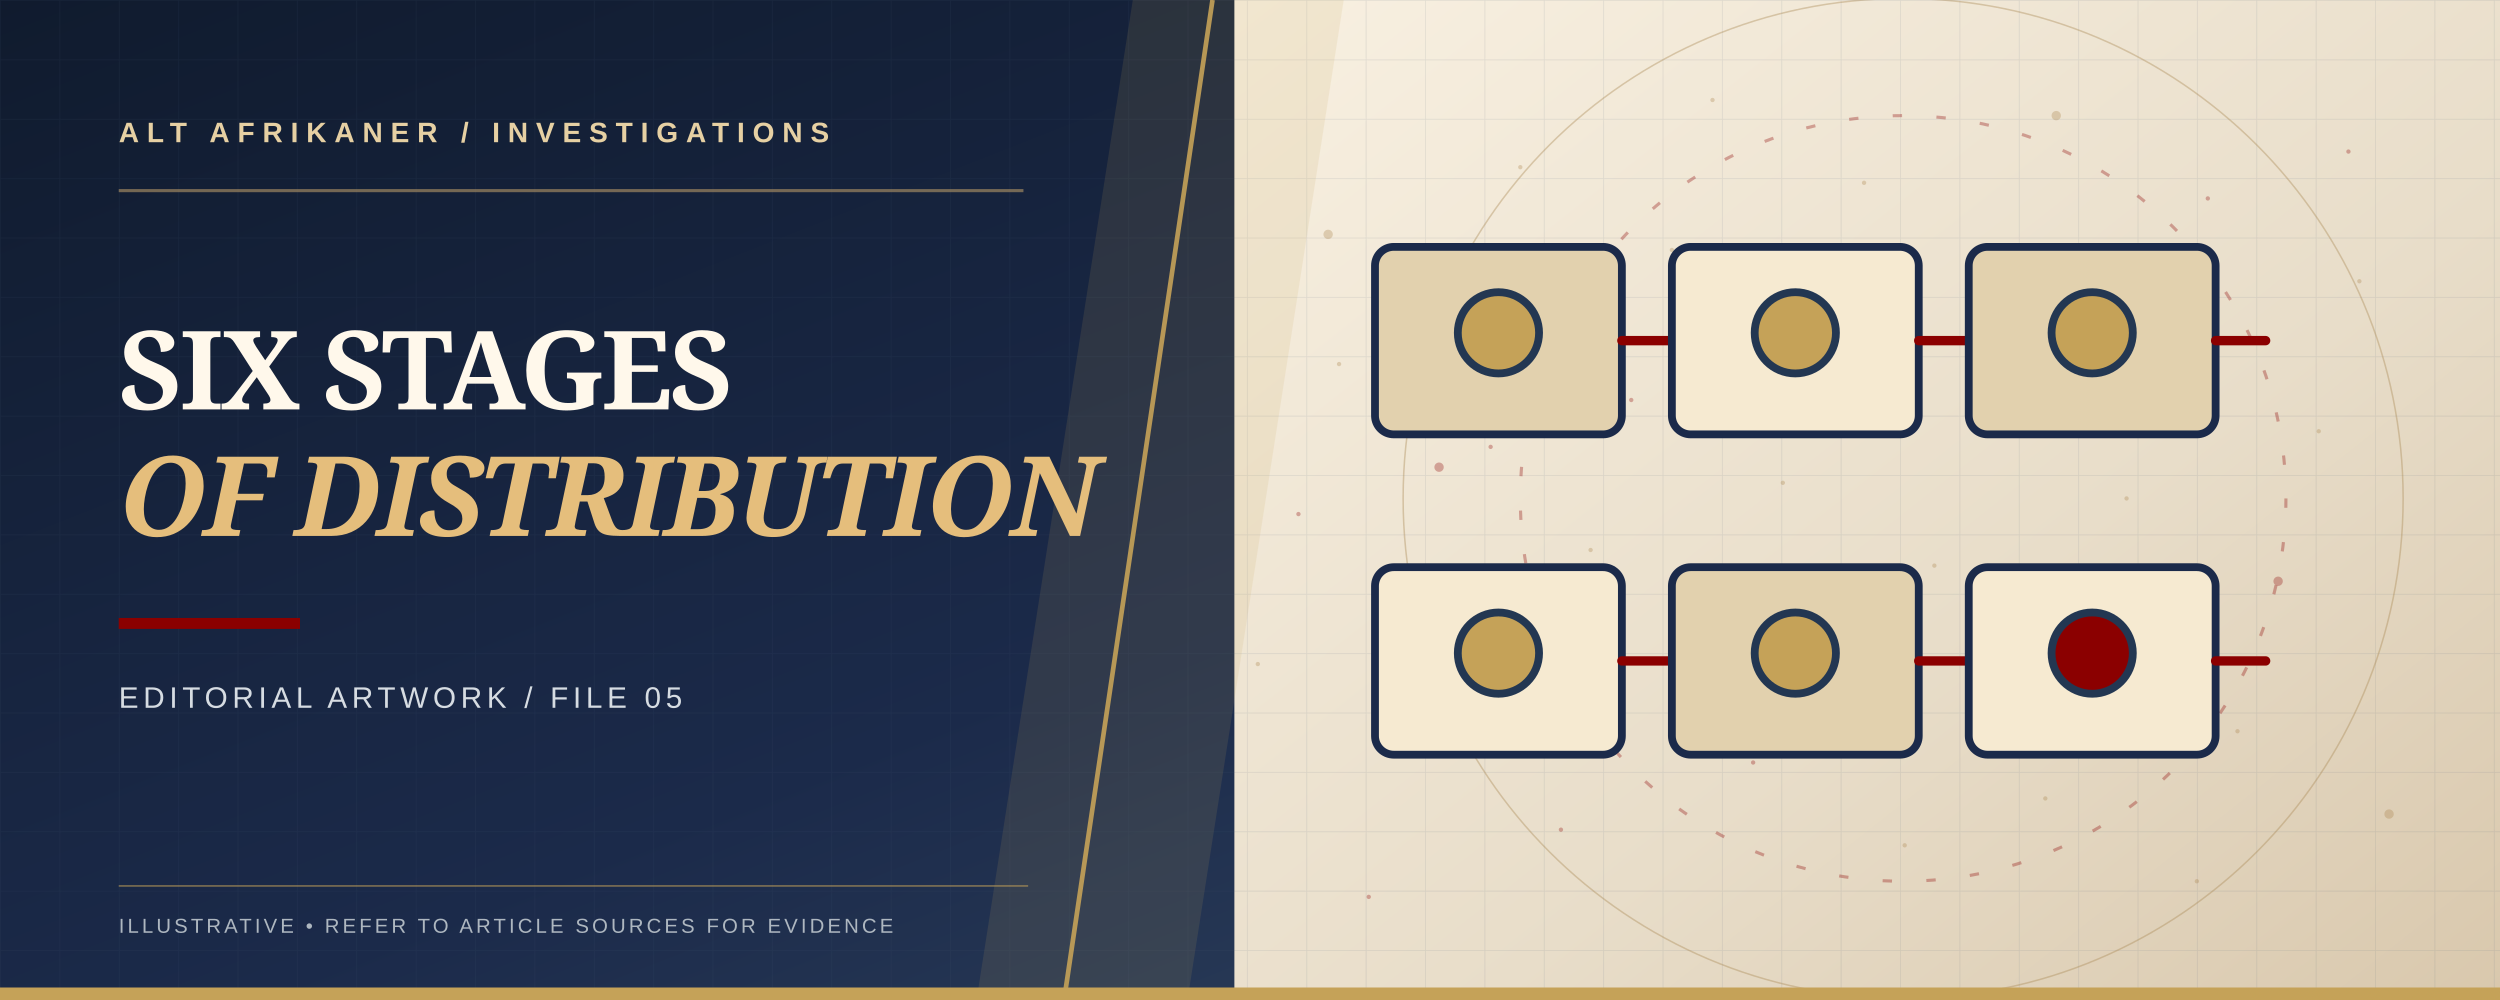
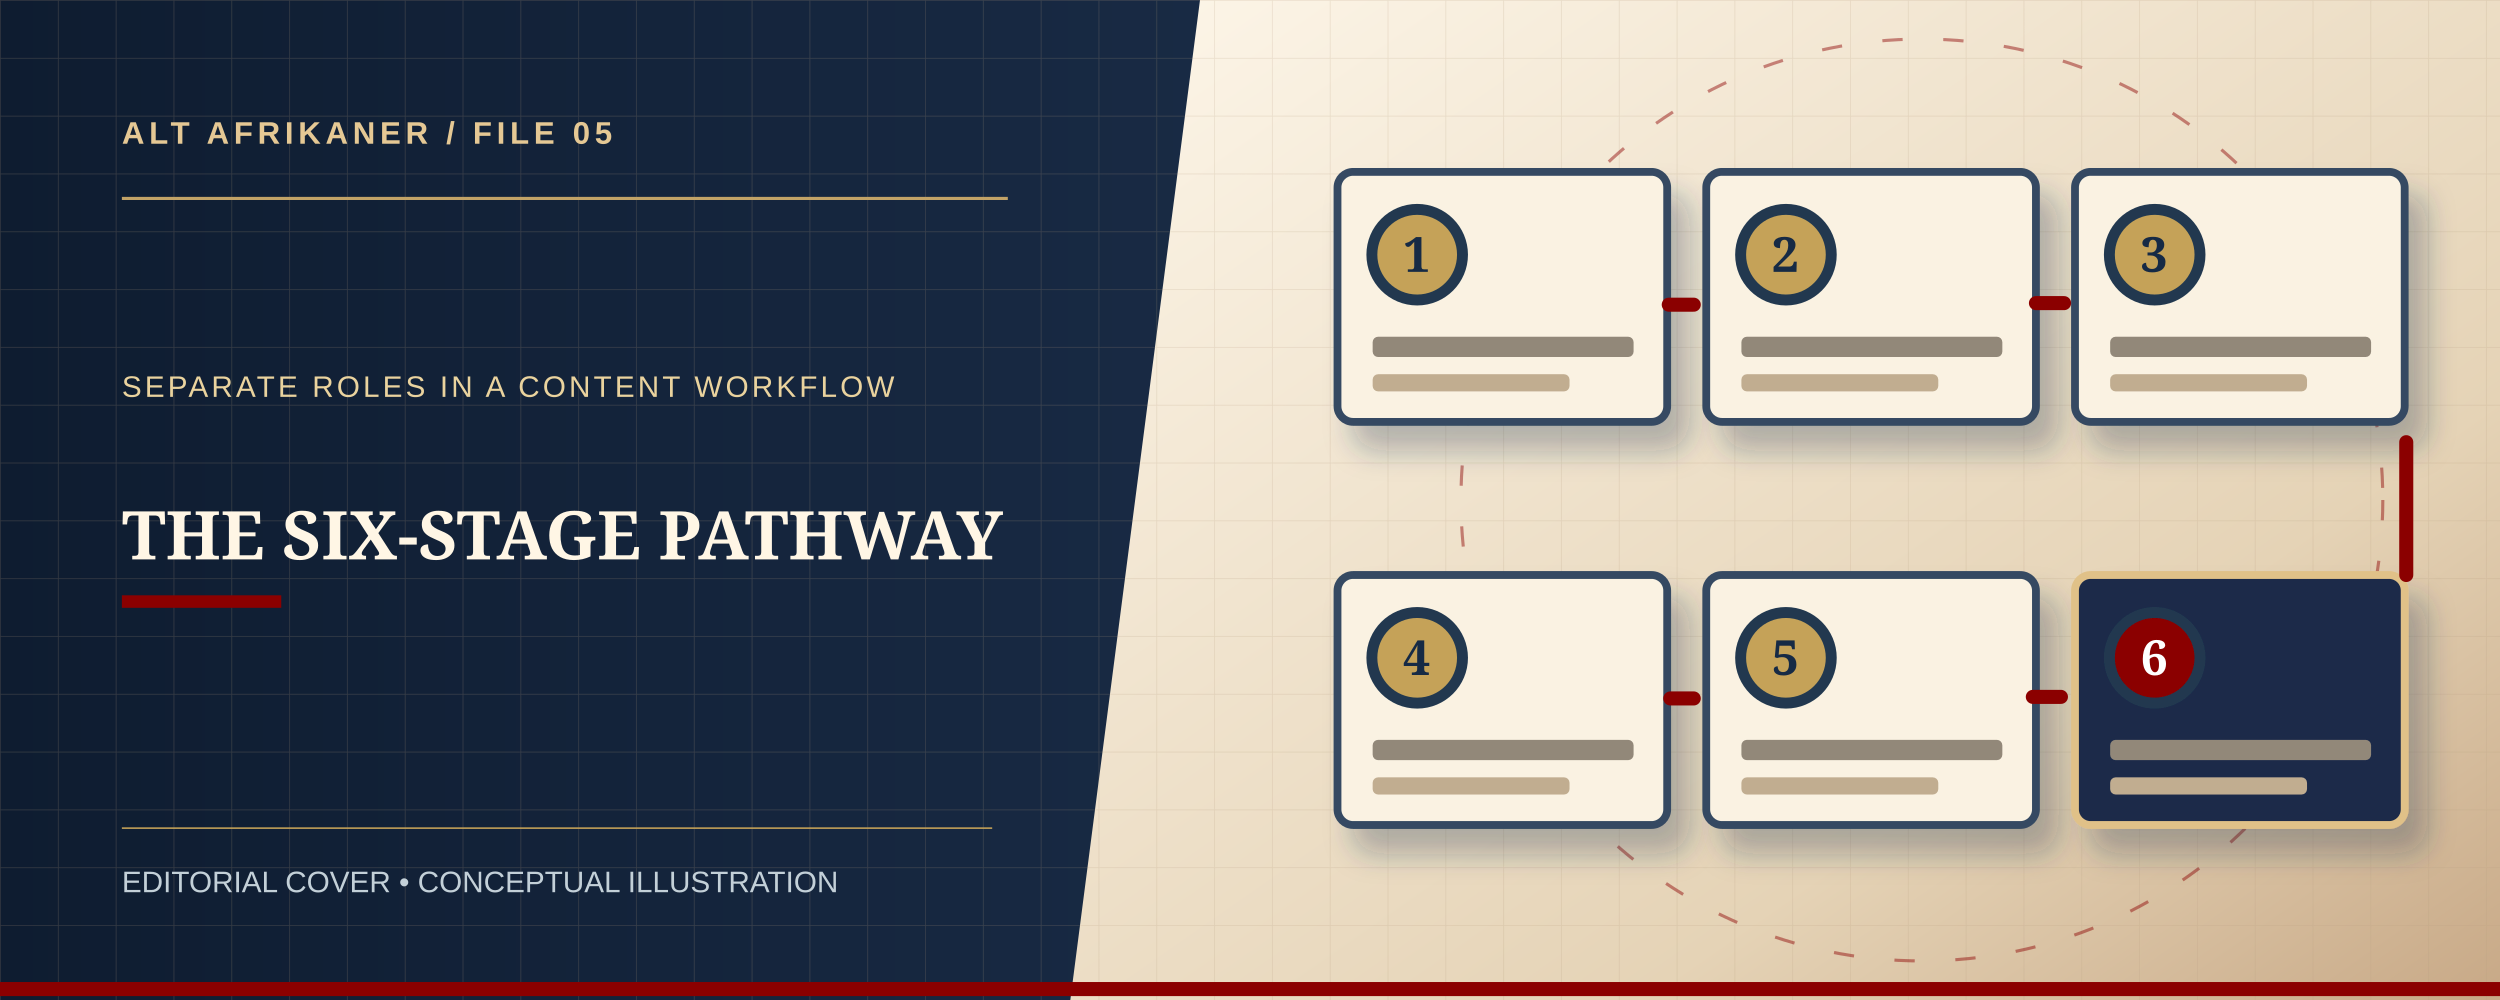
- <svg xmlns="http://www.w3.org/2000/svg" viewBox="0 0 1600 640" width="1600" height="640" role="img" aria-label="Six-step content assessment and distribution pathways">
+ <svg xmlns="http://www.w3.org/2000/svg" viewBox="0 0 1600 640" width="1600" height="640" role="img" aria-label="Separate roles in a content workflow, symbolic editorial artwork">
  <defs>
-     <linearGradient id="d" x1="0" y1="0" x2="1" y2="1">
-       <stop stop-color="#101b2e" />
-       <stop offset=".55" stop-color="#1b2a4a" />
-       <stop offset="1" stop-color="#354962" />
+     <linearGradient id="night">
+       <stop stop-color="#0e1c30" />
+       <stop offset=".65" stop-color="#1c2f4b" />
+       <stop offset="1" stop-color="#415674" />
    </linearGradient>
-     <linearGradient id="p" x1="0" y1="0" x2="1" y2="1">
-       <stop stop-color="#f8f0e1" />
-       <stop offset=".6" stop-color="#e8ddc9" />
-       <stop offset="1" stop-color="#d9c8ad" />
+     <linearGradient id="ivory" x2="1" y2="1">
+       <stop stop-color="#fdf6e9" />
+       <stop offset=".7" stop-color="#e5d3b6" />
+       <stop offset="1" stop-color="#c8a987" />
    </linearGradient>
-     <pattern id="g" width="38" height="38" patternUnits="userSpaceOnUse">
-       <path d="M38 0H0V38" fill="none" stroke="#455d73" stroke-width="1" opacity=".25" />
+     <pattern id="g" width="37" height="37" patternUnits="userSpaceOnUse">
+       <path d="M37 0H0V37" stroke="#b49b7d" stroke-width="1" fill="none" />
    </pattern>
-     <clipPath id="right">
-       <rect x="790" y="0" width="810" height="640" />
+     <filter id="ds" x="-50%" y="-50%" width="200%" height="200%">
+       <feDropShadow dx="12" dy="16" stdDeviation="9" flood-color="#263b54" flood-opacity=".3" />
+     </filter>
+     <clipPath id="focus">
+       <rect x="748" y="0" width="852" height="640" />
    </clipPath>
  </defs>
-   <rect width="1600" height="640" fill="url(#d)" />
-   <rect x="790" width="810" height="640" fill="url(#p)" />
-   <rect width="1600" height="640" fill="url(#g)" opacity=".48" />
-   <path d="M725 0L860 0L760 640L625 640Z" fill="#c5a258" opacity=".13" />
-   <path d="M776 0L681 640" fill="none" stroke="#c5a258" stroke-width="3" opacity=".9" />
-   <g clip-path="url(#right)">
-     <circle cx="921" cy="299" r="3" fill="#8b0000" opacity=".3" />
-     <circle cx="1018" cy="352" r="1.4" fill="#a47c42" opacity=".3" />
-     <circle cx="1115" cy="405" r="1.4" fill="#a47c42" opacity=".3" />
-     <circle cx="1212" cy="458" r="1.4" fill="#8b0000" opacity=".3" />
-     <circle cx="1309" cy="511" r="1.4" fill="#a47c42" opacity=".3" />
-     <circle cx="1406" cy="564" r="1.4" fill="#a47c42" opacity=".3" />
-     <circle cx="1503" cy="97" r="1.4" fill="#8b0000" opacity=".3" />
-     <circle cx="850" cy="150" r="3" fill="#a47c42" opacity=".3" />
-     <circle cx="947" cy="203" r="1.4" fill="#a47c42" opacity=".3" />
-     <circle cx="1044" cy="256" r="1.4" fill="#8b0000" opacity=".3" />
-     <circle cx="1141" cy="309" r="1.4" fill="#a47c42" opacity=".3" />
-     <circle cx="1238" cy="362" r="1.4" fill="#a47c42" opacity=".3" />
-     <circle cx="1335" cy="415" r="1.4" fill="#8b0000" opacity=".3" />
-     <circle cx="1432" cy="468" r="1.4" fill="#a47c42" opacity=".3" />
-     <circle cx="1529" cy="521" r="3" fill="#a47c42" opacity=".3" />
-     <circle cx="876" cy="574" r="1.4" fill="#8b0000" opacity=".3" />
-     <circle cx="973" cy="107" r="1.4" fill="#a47c42" opacity=".3" />
-     <circle cx="1070" cy="160" r="1.4" fill="#a47c42" opacity=".3" />
-     <circle cx="1167" cy="213" r="1.4" fill="#8b0000" opacity=".3" />
-     <circle cx="1264" cy="266" r="1.4" fill="#a47c42" opacity=".3" />
-     <circle cx="1361" cy="319" r="1.4" fill="#a47c42" opacity=".3" />
-     <circle cx="1458" cy="372" r="3" fill="#8b0000" opacity=".3" />
-     <circle cx="805" cy="425" r="1.4" fill="#a47c42" opacity=".3" />
-     <circle cx="902" cy="478" r="1.4" fill="#a47c42" opacity=".3" />
-     <circle cx="999" cy="531" r="1.4" fill="#8b0000" opacity=".3" />
-     <circle cx="1096" cy="64" r="1.4" fill="#a47c42" opacity=".3" />
-     <circle cx="1193" cy="117" r="1.4" fill="#a47c42" opacity=".3" />
-     <circle cx="1290" cy="170" r="1.4" fill="#8b0000" opacity=".3" />
-     <circle cx="1387" cy="223" r="3" fill="#a47c42" opacity=".3" />
-     <circle cx="1484" cy="276" r="1.4" fill="#a47c42" opacity=".3" />
-     <circle cx="831" cy="329" r="1.4" fill="#8b0000" opacity=".3" />
-     <circle cx="928" cy="382" r="1.4" fill="#a47c42" opacity=".3" />
-     <circle cx="1025" cy="435" r="1.4" fill="#a47c42" opacity=".3" />
-     <circle cx="1122" cy="488" r="1.4" fill="#8b0000" opacity=".3" />
-     <circle cx="1219" cy="541" r="1.4" fill="#a47c42" opacity=".3" />
-     <circle cx="1316" cy="74" r="3" fill="#a47c42" opacity=".3" />
-     <circle cx="1413" cy="127" r="1.4" fill="#8b0000" opacity=".3" />
-     <circle cx="1510" cy="180" r="1.4" fill="#a47c42" opacity=".3" />
-     <circle cx="857" cy="233" r="1.4" fill="#a47c42" opacity=".3" />
-     <circle cx="954" cy="286" r="1.4" fill="#8b0000" opacity=".3" />
-     <circle cx="1218" cy="319" r="245" fill="none" stroke="#8b0000" stroke-width="2" stroke-dasharray="6 22" opacity=".32" />
-     <circle cx="1218" cy="319" r="320" fill="none" stroke="#aa8a56" stroke-width="1" opacity=".4" />
-     <g transform="translate(880,158)">
-       <rect x="0" y="0" width="158" height="120" rx="12" fill="#e2d1ae" stroke="#1b2a4a" stroke-width="5" />
-       <circle cx="79" cy="55" r="26" fill="#c5a258" stroke="#233752" stroke-width="5" />
-       <path d="M158 60L190 60" stroke="#8b0000" stroke-width="6" stroke-linecap="round" />
+   <rect width="1600" height="640" fill="url(#night)" />
+   <path d="M768 0H1600V640H685Z" fill="url(#ivory)" />
+   <rect width="1600" height="640" fill="url(#g)" opacity=".22" />
+   <g clip-path="url(#focus)">
+     <circle cx="1230" cy="320" r="295" stroke="#8b0000" stroke-width="2" stroke-dasharray="13 26" fill="none" opacity=".45" />
+     <g filter="url(#ds)">
+       <rect x="856" y="110" width="211" height="160" rx="10" fill="#faf2e2" stroke="#344a62" stroke-width="5" />
+       <circle cx="907" cy="163" r="29" fill="#c5a258" stroke="#213950" stroke-width="7" />
+       <text x="898" y="174" font-family="Georgia,serif" font-size="31" fill="#182a44" font-weight="700">1</text>
+       <rect x="881" y="218" width="162" height="8" rx="1" fill="#928879" stroke="#928879" stroke-width="5" />
+       <rect x="881" y="242" width="121" height="6" rx="1" fill="#c1ad90" stroke="#c1ad90" stroke-width="5" />
    </g>
-     <g transform="translate(1070,158)">
-       <rect x="0" y="0" width="158" height="120" rx="12" fill="#f6ead1" stroke="#1b2a4a" stroke-width="5" />
-       <circle cx="79" cy="55" r="26" fill="#c5a258" stroke="#233752" stroke-width="5" />
-       <path d="M158 60L190 60" stroke="#8b0000" stroke-width="6" stroke-linecap="round" />
+     <g filter="url(#ds)">
+       <rect x="1092" y="110" width="211" height="160" rx="10" fill="#faf2e2" stroke="#344a62" stroke-width="5" />
+       <circle cx="1143" cy="163" r="29" fill="#c5a258" stroke="#213950" stroke-width="7" />
+       <text x="1134" y="174" font-family="Georgia,serif" font-size="31" fill="#182a44" font-weight="700">2</text>
+       <rect x="1117" y="218" width="162" height="8" rx="1" fill="#928879" stroke="#928879" stroke-width="5" />
+       <rect x="1117" y="242" width="121" height="6" rx="1" fill="#c1ad90" stroke="#c1ad90" stroke-width="5" />
    </g>
-     <g transform="translate(1260,158)">
-       <rect x="0" y="0" width="158" height="120" rx="12" fill="#e2d1ae" stroke="#1b2a4a" stroke-width="5" />
-       <circle cx="79" cy="55" r="26" fill="#c5a258" stroke="#233752" stroke-width="5" />
-       <path d="M158 60L190 60" stroke="#8b0000" stroke-width="6" stroke-linecap="round" />
+     <g filter="url(#ds)">
+       <rect x="1328" y="110" width="211" height="160" rx="10" fill="#faf2e2" stroke="#344a62" stroke-width="5" />
+       <circle cx="1379" cy="163" r="29" fill="#c5a258" stroke="#213950" stroke-width="7" />
+       <text x="1370" y="174" font-family="Georgia,serif" font-size="31" fill="#182a44" font-weight="700">3</text>
+       <rect x="1353" y="218" width="162" height="8" rx="1" fill="#928879" stroke="#928879" stroke-width="5" />
+       <rect x="1353" y="242" width="121" height="6" rx="1" fill="#c1ad90" stroke="#c1ad90" stroke-width="5" />
    </g>
-     <g transform="translate(880,363)">
-       <rect x="0" y="0" width="158" height="120" rx="12" fill="#f6ead1" stroke="#1b2a4a" stroke-width="5" />
-       <circle cx="79" cy="55" r="26" fill="#c5a258" stroke="#233752" stroke-width="5" />
-       <path d="M158 60L190 60" stroke="#8b0000" stroke-width="6" stroke-linecap="round" />
+     <g filter="url(#ds)">
+       <rect x="856" y="368" width="211" height="160" rx="10" fill="#faf2e2" stroke="#344a62" stroke-width="5" />
+       <circle cx="907" cy="421" r="29" fill="#c5a258" stroke="#213950" stroke-width="7" />
+       <text x="898" y="432" font-family="Georgia,serif" font-size="31" fill="#182a44" font-weight="700">4</text>
+       <rect x="881" y="476" width="162" height="8" rx="1" fill="#928879" stroke="#928879" stroke-width="5" />
+       <rect x="881" y="500" width="121" height="6" rx="1" fill="#c1ad90" stroke="#c1ad90" stroke-width="5" />
    </g>
-     <g transform="translate(1070,363)">
-       <rect x="0" y="0" width="158" height="120" rx="12" fill="#e2d1ae" stroke="#1b2a4a" stroke-width="5" />
-       <circle cx="79" cy="55" r="26" fill="#c5a258" stroke="#233752" stroke-width="5" />
-       <path d="M158 60L190 60" stroke="#8b0000" stroke-width="6" stroke-linecap="round" />
+     <g filter="url(#ds)">
+       <rect x="1092" y="368" width="211" height="160" rx="10" fill="#faf2e2" stroke="#344a62" stroke-width="5" />
+       <circle cx="1143" cy="421" r="29" fill="#c5a258" stroke="#213950" stroke-width="7" />
+       <text x="1134" y="432" font-family="Georgia,serif" font-size="31" fill="#182a44" font-weight="700">5</text>
+       <rect x="1117" y="476" width="162" height="8" rx="1" fill="#928879" stroke="#928879" stroke-width="5" />
+       <rect x="1117" y="500" width="121" height="6" rx="1" fill="#c1ad90" stroke="#c1ad90" stroke-width="5" />
    </g>
-     <g transform="translate(1260,363)">
-       <rect x="0" y="0" width="158" height="120" rx="12" fill="#f6ead1" stroke="#1b2a4a" stroke-width="5" />
-       <circle cx="79" cy="55" r="26" fill="#8b0000" stroke="#233752" stroke-width="5" />
-       <path d="M158 60L190 60" stroke="#8b0000" stroke-width="6" stroke-linecap="round" />
+     <g filter="url(#ds)">
+       <rect x="1328" y="368" width="211" height="160" rx="10" fill="#1b2a4a" stroke="#e0c188" stroke-width="5" />
+       <circle cx="1379" cy="421" r="29" fill="#8b0000" stroke="#213950" stroke-width="7" />
+       <text x="1370" y="432" font-family="Georgia,serif" font-size="31" fill="#fff" font-weight="700">6</text>
+       <rect x="1353" y="476" width="162" height="8" rx="1" fill="#928879" stroke="#928879" stroke-width="5" />
+       <rect x="1353" y="500" width="121" height="6" rx="1" fill="#c1ad90" stroke="#c1ad90" stroke-width="5" />
    </g>
+     <path d="M1068 195H1084M1303 194H1321 M1540 283V368 M1301 446H1319M1069 447H1084" fill="none" stroke="#8b0000" stroke-width="9" stroke-linecap="round" stroke-linejoin="round" />
  </g>
-   <g fill="#e6d0a3">
-     <text x="76" y="91" font-family="Arial,sans-serif" font-size="18" font-weight="700" letter-spacing="5">ALT AFRIKANER / INVESTIGATIONS</text>
-   </g>
-   <path d="M76 122H655" stroke="#a48a62" stroke-width="2" opacity=".67" />
-   <text x="76" y="262" fill="#fff8eb" font-family="Georgia,serif" font-size="70" font-weight="700" letter-spacing="-2">SIX STAGES</text>
-   <text x="76" y="343" fill="#e5be7c" font-family="Georgia,serif" font-size="71" font-weight="700" font-style="italic" letter-spacing="-2">OF DISTRIBUTION</text>
-   <path d="M76 399H192" stroke="#8b0000" stroke-width="7" />
-   <text x="76" y="453" fill="#d6dce2" font-family="Arial,sans-serif" font-size="19" letter-spacing="3">EDITORIAL ARTWORK  /  FILE 05</text>
-   <path d="M76 567H658" stroke="#c5a258" stroke-width="1" opacity=".6" />
-   <text x="76" y="597" fill="#aeb7c0" font-family="Arial,sans-serif" font-size="13" letter-spacing="2">ILLUSTRATIVE  •  REFER TO ARTICLE SOURCES FOR EVIDENCE</text>
-   <path d="M0 636H1600" stroke="#c5a258" stroke-width="8" />
+   <path d="M78 127H645" stroke="#c2a367" stroke-width="2" />
+   <text x="78" y="92" font-family="Arial,sans-serif" font-size="20" font-weight="700" fill="#e5c894" letter-spacing="3">ALT AFRIKANER / FILE 05</text>
+   <text x="78" y="254" font-family="Arial,sans-serif" font-size="19" fill="#ead39e" letter-spacing="2">SEPARATE ROLES IN A CONTENT WORKFLOW</text>
+   <text x="78" y="358" font-family="Georgia,serif" font-size="43" fill="#fff6e5" font-weight="700">THE SIX-STAGE PATHWAY</text>
+   <path d="M78 385H180" stroke="#8b0000" stroke-width="8" />
+   <path d="M78 530H635" stroke="#c5a258" stroke-width="1" />
+   <text x="78" y="571" font-family="Arial,sans-serif" font-size="19" fill="#c3d0d8">EDITORIAL COVER • CONCEPTUAL ILLUSTRATION</text>
+   <path d="M0 633H1600" stroke="#8b0000" stroke-width="9" />
</svg>
